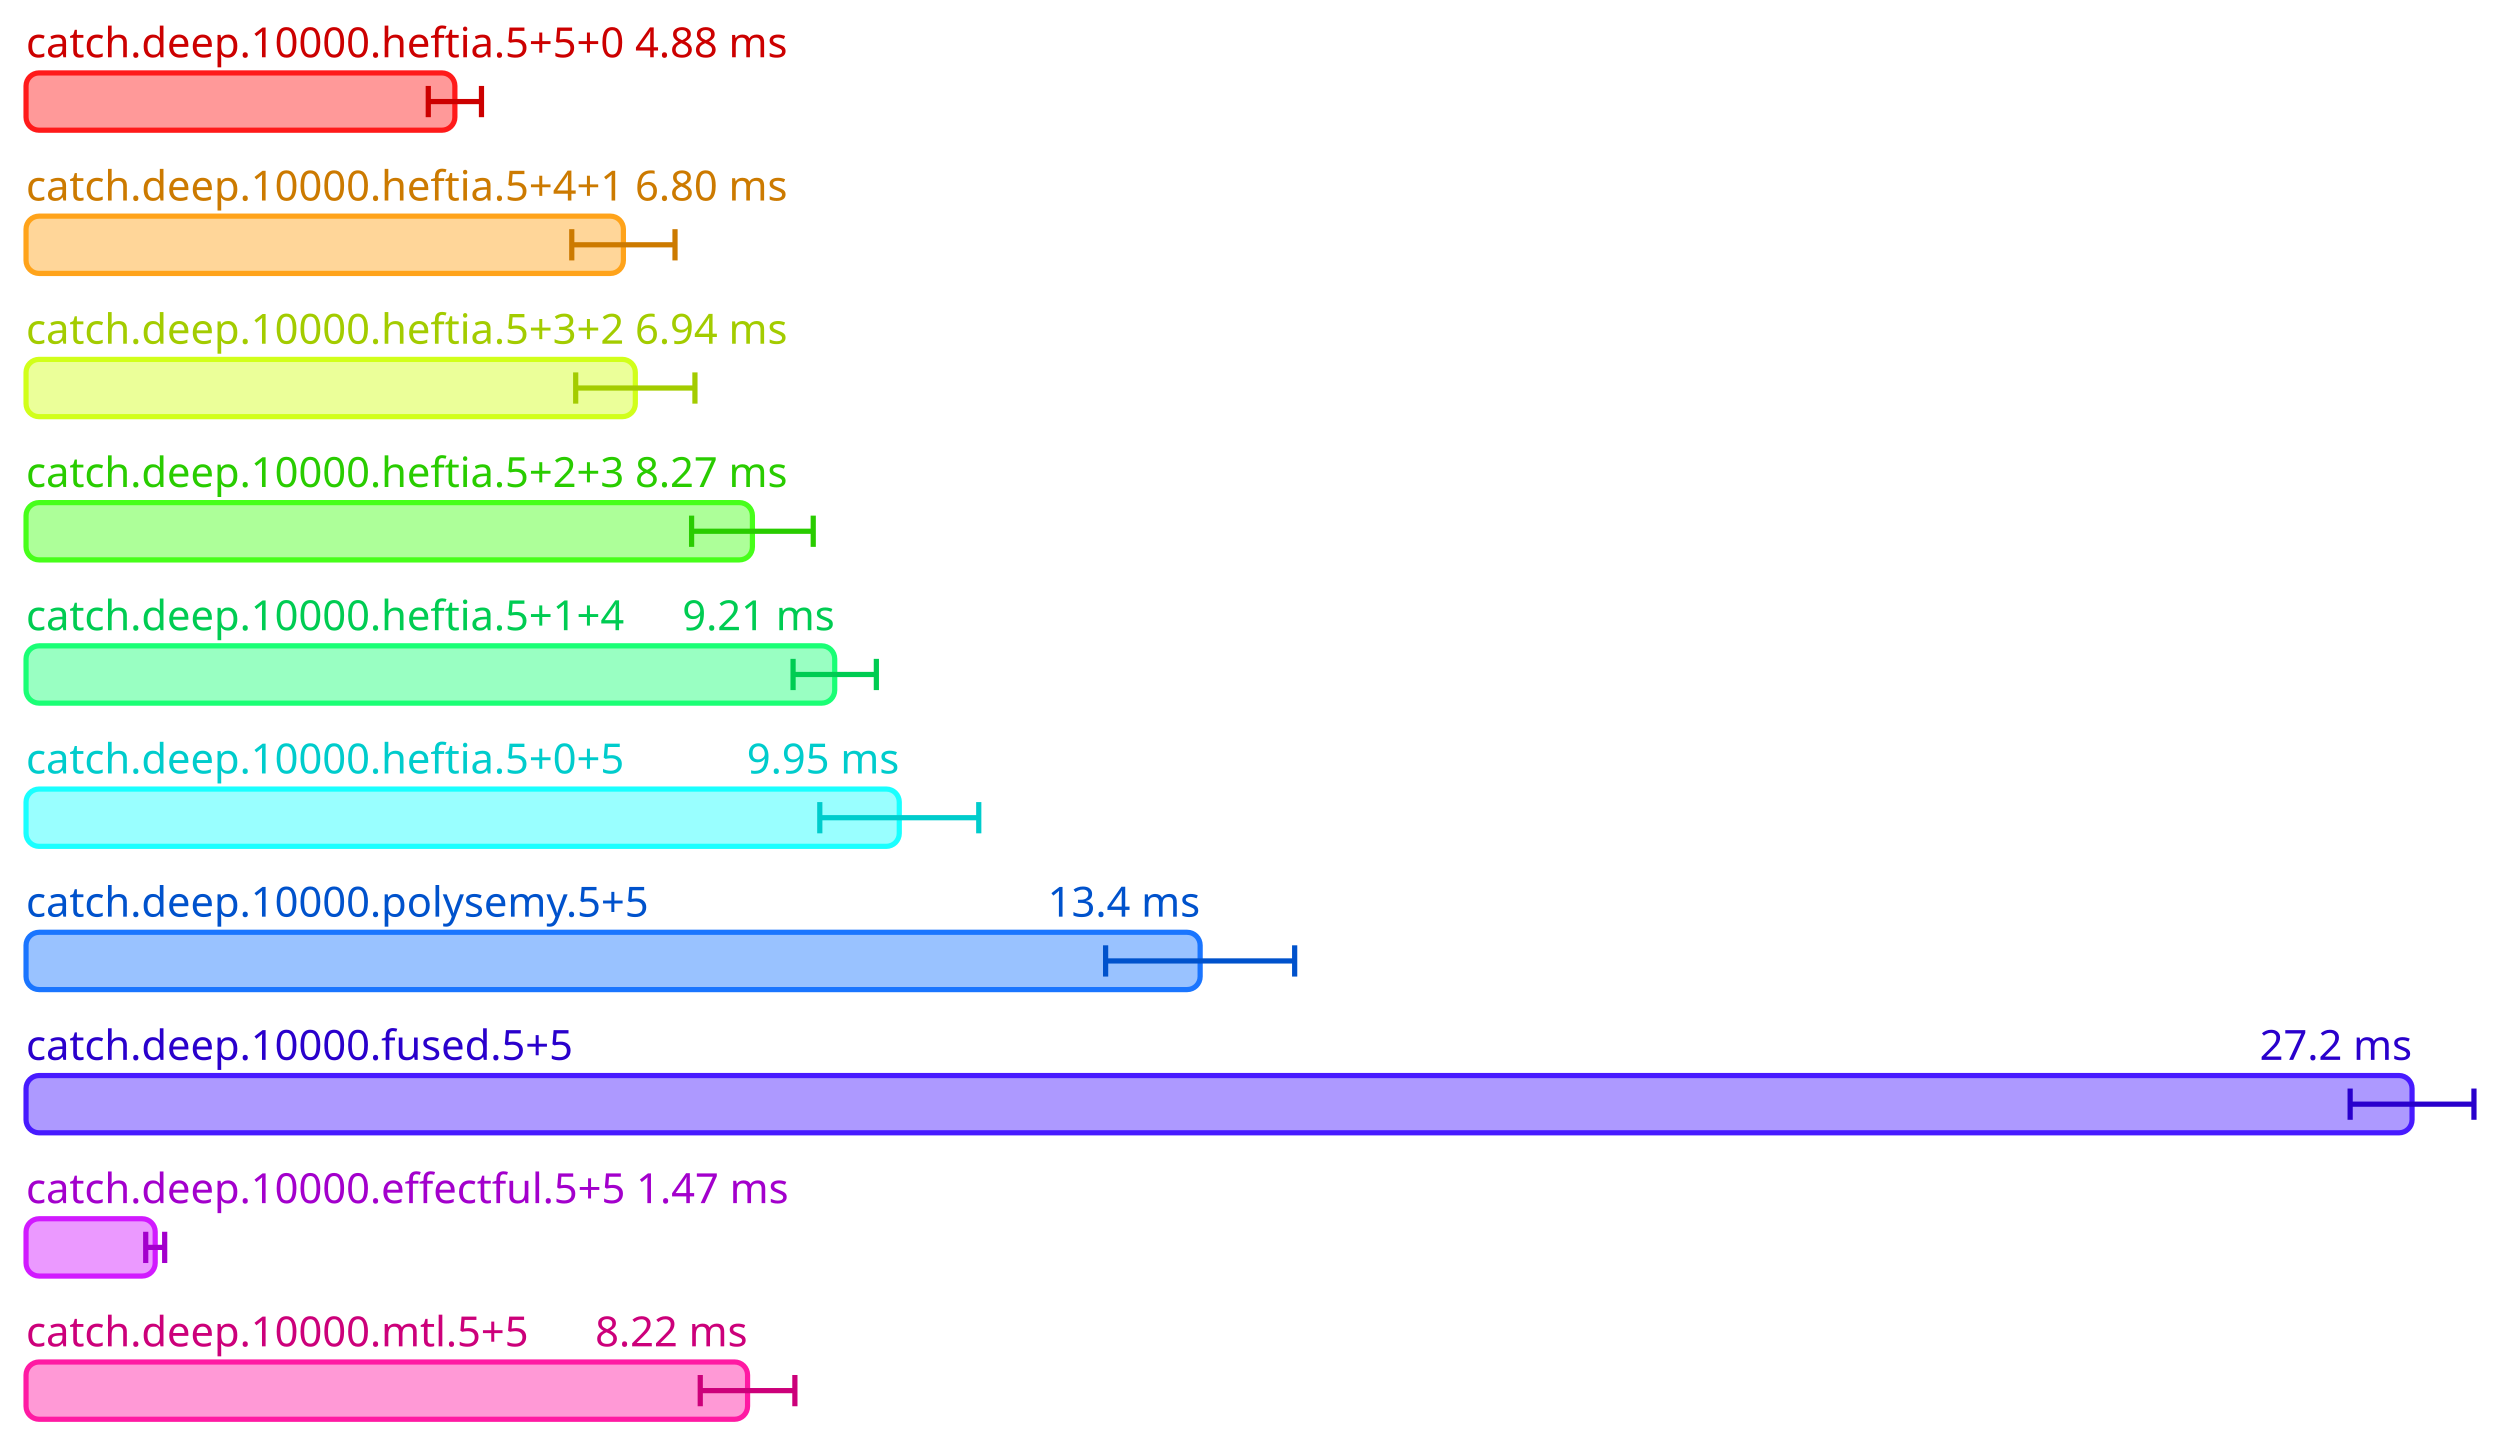
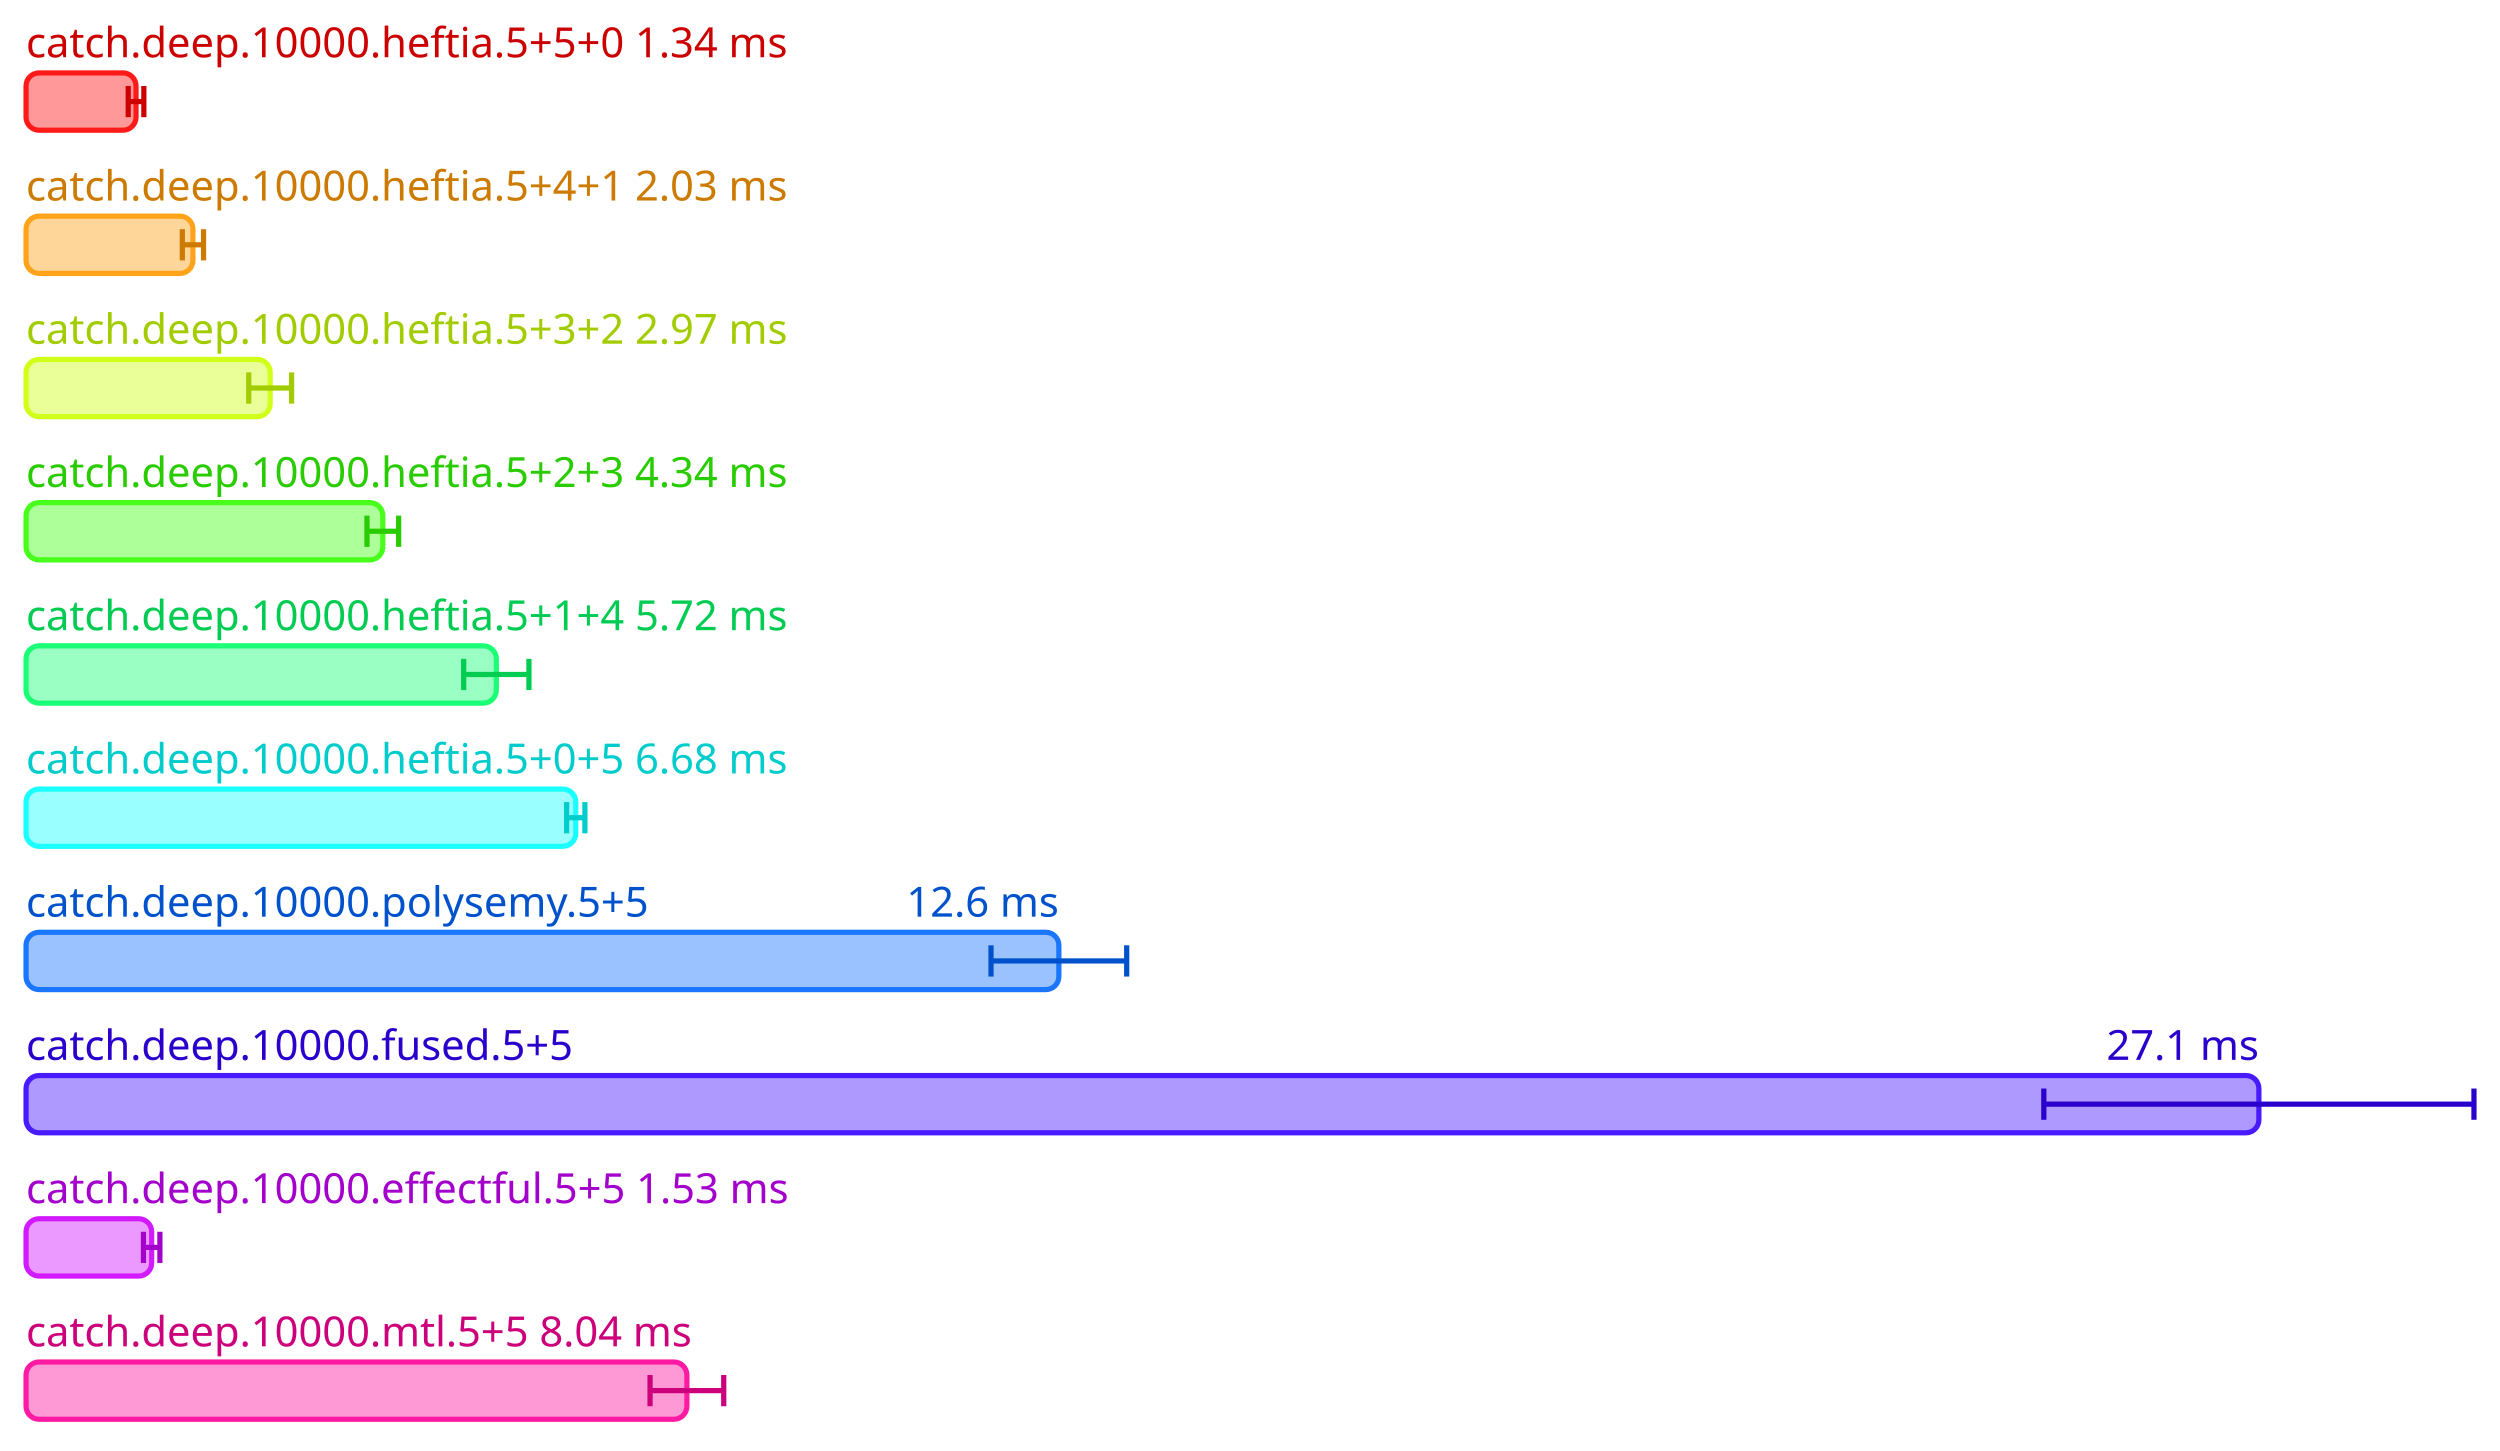
<svg xmlns="http://www.w3.org/2000/svg" height="557" width="960.0" font-size="16" font-family="sans-serif" stroke-width="2">
  <g transform="translate(10.0 0)">
-     <text fill="hsl(0, 100%, 40%)" y="22">catch.deep.10000.heftia.5+5+0 4.88 ms</text>
+     <text fill="hsl(0, 100%, 40%)" y="22">catch.deep.10000.heftia.5+5+0 1.34 ms</text>
    <g>
-       <rect y="28" rx="5" height="22" width="164.672" fill="hsl(0, 100%, 80%)" stroke="hsl(0, 100%, 55%)" />
+       <rect y="28" rx="5" height="22" width="42.231" fill="hsl(0, 100%, 80%)" stroke="hsl(0, 100%, 55%)" />
      <g stroke="hsl(0, 100%, 40%)">
-         <line x1="154.459" x2="174.885" y1="39" y2="39" />
-         <line x1="154.459" x2="154.459" y1="33" y2="45" />
-         <line x1="174.885" x2="174.885" y1="33" y2="45" />
+         <line x1="39.228" x2="45.234" y1="39" y2="39" />
+         <line x1="39.228" x2="39.228" y1="33" y2="45" />
+         <line x1="45.234" x2="45.234" y1="33" y2="45" />
      </g>
    </g>
-     <text fill="hsl(36, 100%, 40%)" y="77">catch.deep.10000.heftia.5+4+1 6.80 ms</text>
+     <text fill="hsl(36, 100%, 40%)" y="77">catch.deep.10000.heftia.5+4+1 2.03 ms</text>
    <g>
-       <rect y="83" rx="5" height="22" width="229.382" fill="hsl(36, 100%, 80%)" stroke="hsl(36, 100%, 55%)" />
+       <rect y="83" rx="5" height="22" width="64.084" fill="hsl(36, 100%, 80%)" stroke="hsl(36, 100%, 55%)" />
      <g stroke="hsl(36, 100%, 40%)">
-         <line x1="209.56" x2="249.204" y1="94" y2="94" />
-         <line x1="209.56" x2="209.56" y1="88" y2="100" />
-         <line x1="249.204" x2="249.204" y1="88" y2="100" />
+         <line x1="60.009" x2="68.159" y1="94" y2="94" />
+         <line x1="60.009" x2="60.009" y1="88" y2="100" />
+         <line x1="68.159" x2="68.159" y1="88" y2="100" />
      </g>
    </g>
-     <text fill="hsl(72, 100%, 40%)" y="132">catch.deep.10000.heftia.5+3+2 6.94 ms</text>
+     <text fill="hsl(72, 100%, 40%)" y="132">catch.deep.10000.heftia.5+3+2 2.97 ms</text>
    <g>
-       <rect y="138" rx="5" height="22" width="233.961" fill="hsl(72, 100%, 80%)" stroke="hsl(72, 100%, 55%)" />
+       <rect y="138" rx="5" height="22" width="93.744" fill="hsl(72, 100%, 80%)" stroke="hsl(72, 100%, 55%)" />
      <g stroke="hsl(72, 100%, 40%)">
-         <line x1="211.066" x2="256.856" y1="149" y2="149" />
-         <line x1="211.066" x2="211.066" y1="143" y2="155" />
-         <line x1="256.856" x2="256.856" y1="143" y2="155" />
+         <line x1="85.517" x2="101.972" y1="149" y2="149" />
+         <line x1="85.517" x2="85.517" y1="143" y2="155" />
+         <line x1="101.972" x2="101.972" y1="143" y2="155" />
      </g>
    </g>
-     <text fill="hsl(108, 100%, 40%)" y="187">catch.deep.10000.heftia.5+2+3 8.27 ms</text>
+     <text fill="hsl(108, 100%, 40%)" y="187">catch.deep.10000.heftia.5+2+3 4.34 ms</text>
    <g>
-       <rect y="193" rx="5" height="22" width="278.926" fill="hsl(108, 100%, 80%)" stroke="hsl(108, 100%, 55%)" />
+       <rect y="193" rx="5" height="22" width="136.999" fill="hsl(108, 100%, 80%)" stroke="hsl(108, 100%, 55%)" />
      <g stroke="hsl(108, 100%, 40%)">
-         <line x1="255.571" x2="302.281" y1="204" y2="204" />
-         <line x1="255.571" x2="255.571" y1="198" y2="210" />
-         <line x1="302.281" x2="302.281" y1="198" y2="210" />
+         <line x1="130.914" x2="143.083" y1="204" y2="204" />
+         <line x1="130.914" x2="130.914" y1="198" y2="210" />
+         <line x1="143.083" x2="143.083" y1="198" y2="210" />
      </g>
    </g>
-     <g fill="hsl(144, 100%, 40%)">
-       <text y="242">catch.deep.10000.heftia.5+1+4</text>
-       <text y="242" x="310.53" text-anchor="end">9.21 ms</text>
-     </g>
+     <text fill="hsl(144, 100%, 40%)" y="242">catch.deep.10000.heftia.5+1+4 5.72 ms</text>
    <g>
-       <rect y="248" rx="5" height="22" width="310.53" fill="hsl(144, 100%, 80%)" stroke="hsl(144, 100%, 55%)" />
+       <rect y="248" rx="5" height="22" width="180.585" fill="hsl(144, 100%, 80%)" stroke="hsl(144, 100%, 55%)" />
      <g stroke="hsl(144, 100%, 40%)">
-         <line x1="294.541" x2="326.519" y1="259" y2="259" />
-         <line x1="294.541" x2="294.541" y1="253" y2="265" />
-         <line x1="326.519" x2="326.519" y1="253" y2="265" />
+         <line x1="168.057" x2="193.113" y1="259" y2="259" />
+         <line x1="168.057" x2="168.057" y1="253" y2="265" />
+         <line x1="193.113" x2="193.113" y1="253" y2="265" />
      </g>
    </g>
-     <g fill="hsl(180, 100%, 40%)">
-       <text y="297">catch.deep.10000.heftia.5+0+5</text>
-       <text y="297" x="335.321" text-anchor="end">9.95 ms</text>
-     </g>
+     <text fill="hsl(180, 100%, 40%)" y="297">catch.deep.10000.heftia.5+0+5 6.68 ms</text>
    <g>
-       <rect y="303" rx="5" height="22" width="335.321" fill="hsl(180, 100%, 80%)" stroke="hsl(180, 100%, 55%)" />
+       <rect y="303" rx="5" height="22" width="211.093" fill="hsl(180, 100%, 80%)" stroke="hsl(180, 100%, 55%)" />
      <g stroke="hsl(180, 100%, 40%)">
-         <line x1="304.799" x2="365.842" y1="314" y2="314" />
-         <line x1="304.799" x2="304.799" y1="308" y2="320" />
-         <line x1="365.842" x2="365.842" y1="308" y2="320" />
+         <line x1="207.585" x2="214.601" y1="314" y2="314" />
+         <line x1="207.585" x2="207.585" y1="308" y2="320" />
+         <line x1="214.601" x2="214.601" y1="308" y2="320" />
      </g>
    </g>
    <g fill="hsl(216, 100%, 40%)">
      <text y="352">catch.deep.10000.polysemy.5+5</text>
-       <text y="352" x="450.854" text-anchor="end">13.4 ms</text>
+       <text y="352" x="396.597" text-anchor="end">12.6 ms</text>
    </g>
    <g>
-       <rect y="358" rx="5" height="22" width="450.854" fill="hsl(216, 100%, 80%)" stroke="hsl(216, 100%, 55%)" />
+       <rect y="358" rx="5" height="22" width="396.597" fill="hsl(216, 100%, 80%)" stroke="hsl(216, 100%, 55%)" />
      <g stroke="hsl(216, 100%, 40%)">
-         <line x1="414.557" x2="487.151" y1="369" y2="369" />
-         <line x1="414.557" x2="414.557" y1="363" y2="375" />
-         <line x1="487.151" x2="487.151" y1="363" y2="375" />
+         <line x1="370.548" x2="422.646" y1="369" y2="369" />
+         <line x1="370.548" x2="370.548" y1="363" y2="375" />
+         <line x1="422.646" x2="422.646" y1="363" y2="375" />
      </g>
    </g>
    <g fill="hsl(252, 100%, 40%)">
      <text y="407">catch.deep.10000.fused.5+5</text>
-       <text y="407" x="916.227" text-anchor="end">27.2 ms</text>
+       <text y="407" x="857.413" text-anchor="end">27.1 ms</text>
    </g>
    <g>
-       <rect y="413" rx="5" height="22" width="916.227" fill="hsl(252, 100%, 80%)" stroke="hsl(252, 100%, 55%)" />
+       <rect y="413" rx="5" height="22" width="857.413" fill="hsl(252, 100%, 80%)" stroke="hsl(252, 100%, 55%)" />
      <g stroke="hsl(252, 100%, 40%)">
-         <line x1="892.454" x2="940.0" y1="424" y2="424" />
-         <line x1="892.454" x2="892.454" y1="418" y2="430" />
+         <line x1="774.827" x2="940.0" y1="424" y2="424" />
+         <line x1="774.827" x2="774.827" y1="418" y2="430" />
        <line x1="940.0" x2="940.0" y1="418" y2="430" />
      </g>
    </g>
-     <text fill="hsl(288, 100%, 40%)" y="462">catch.deep.10000.effectful.5+5 1.47 ms</text>
+     <text fill="hsl(288, 100%, 40%)" y="462">catch.deep.10000.effectful.5+5 1.53 ms</text>
    <g>
-       <rect y="468" rx="5" height="22" width="49.593" fill="hsl(288, 100%, 80%)" stroke="hsl(288, 100%, 55%)" />
+       <rect y="468" rx="5" height="22" width="48.238" fill="hsl(288, 100%, 80%)" stroke="hsl(288, 100%, 55%)" />
      <g stroke="hsl(288, 100%, 40%)">
-         <line x1="45.954" x2="53.232" y1="479" y2="479" />
-         <line x1="45.954" x2="45.954" y1="473" y2="485" />
-         <line x1="53.232" x2="53.232" y1="473" y2="485" />
+         <line x1="45.077" x2="51.4" y1="479" y2="479" />
+         <line x1="45.077" x2="45.077" y1="473" y2="485" />
+         <line x1="51.4" x2="51.4" y1="473" y2="485" />
      </g>
    </g>
-     <g fill="hsl(324, 100%, 40%)">
-       <text y="517">catch.deep.10000.mtl.5+5</text>
-       <text y="517" x="277.065" text-anchor="end">8.22 ms</text>
-     </g>
+     <text fill="hsl(324, 100%, 40%)" y="517">catch.deep.10000.mtl.5+5 8.04 ms</text>
    <g>
-       <rect y="523" rx="5" height="22" width="277.065" fill="hsl(324, 100%, 80%)" stroke="hsl(324, 100%, 55%)" />
+       <rect y="523" rx="5" height="22" width="253.765" fill="hsl(324, 100%, 80%)" stroke="hsl(324, 100%, 55%)" />
      <g stroke="hsl(324, 100%, 40%)">
-         <line x1="258.895" x2="295.235" y1="534" y2="534" />
-         <line x1="258.895" x2="258.895" y1="528" y2="540" />
-         <line x1="295.235" x2="295.235" y1="528" y2="540" />
+         <line x1="239.619" x2="267.912" y1="534" y2="534" />
+         <line x1="239.619" x2="239.619" y1="528" y2="540" />
+         <line x1="267.912" x2="267.912" y1="528" y2="540" />
      </g>
    </g>
  </g>
</svg>
